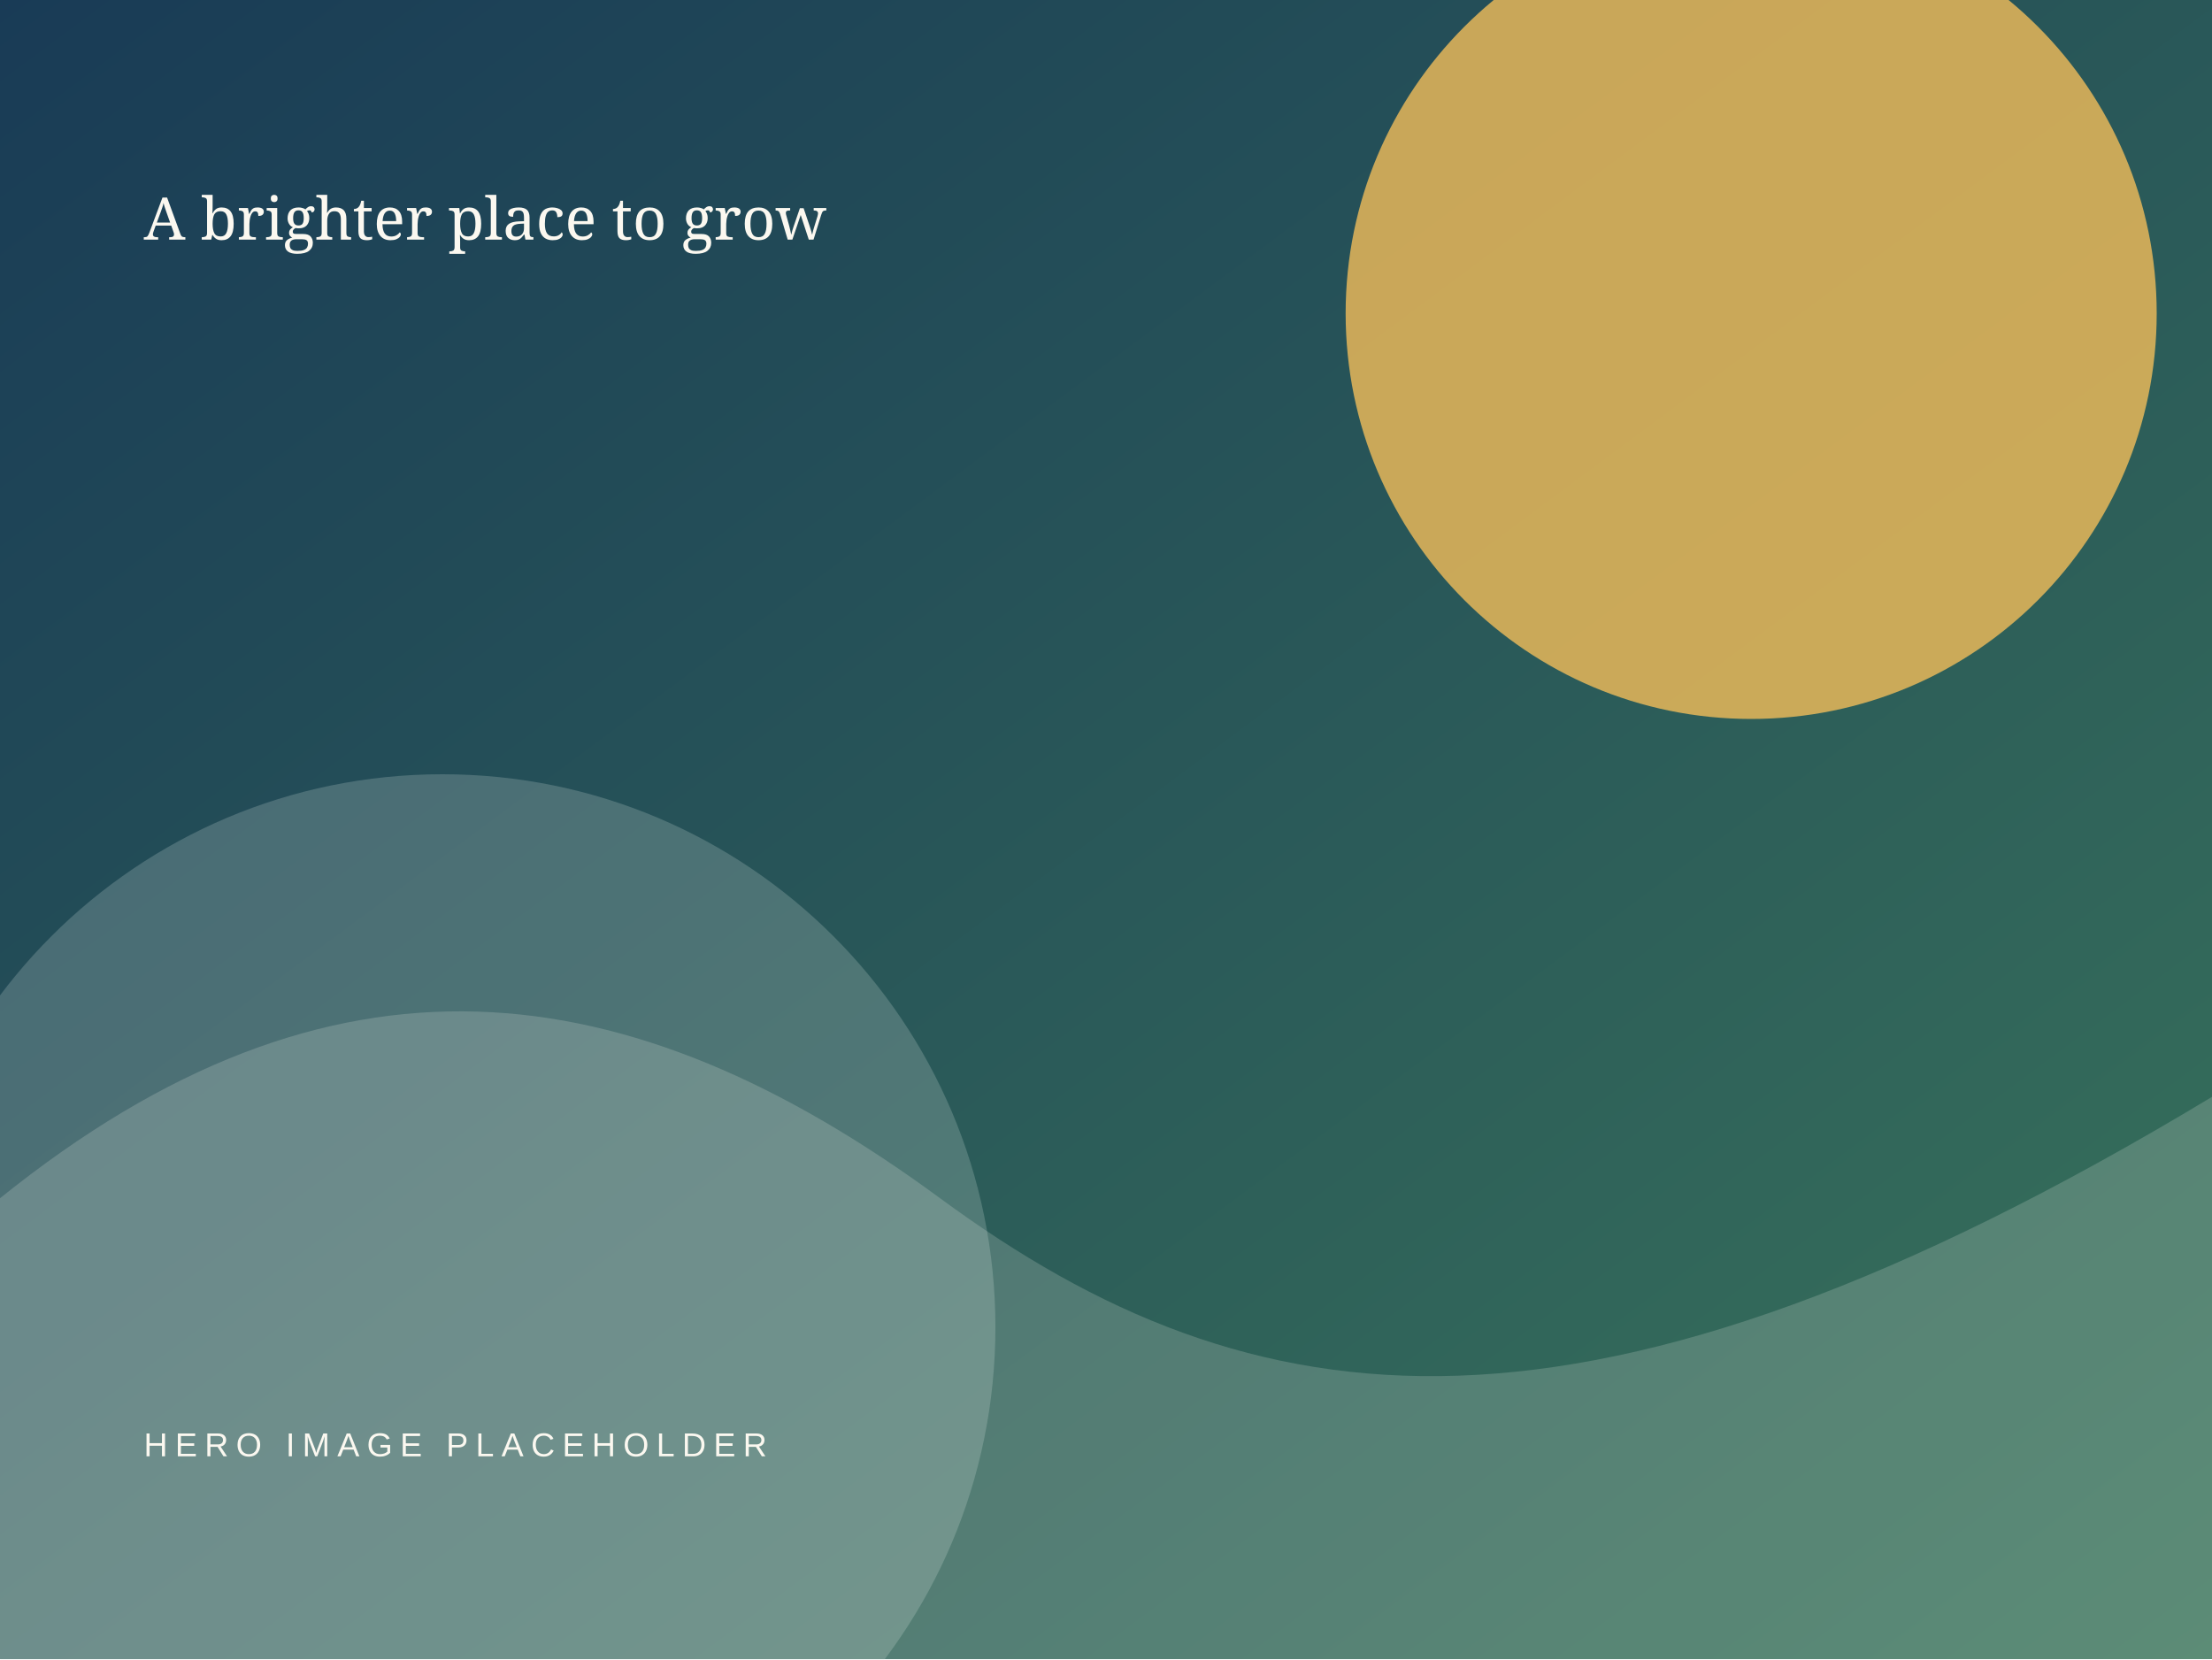
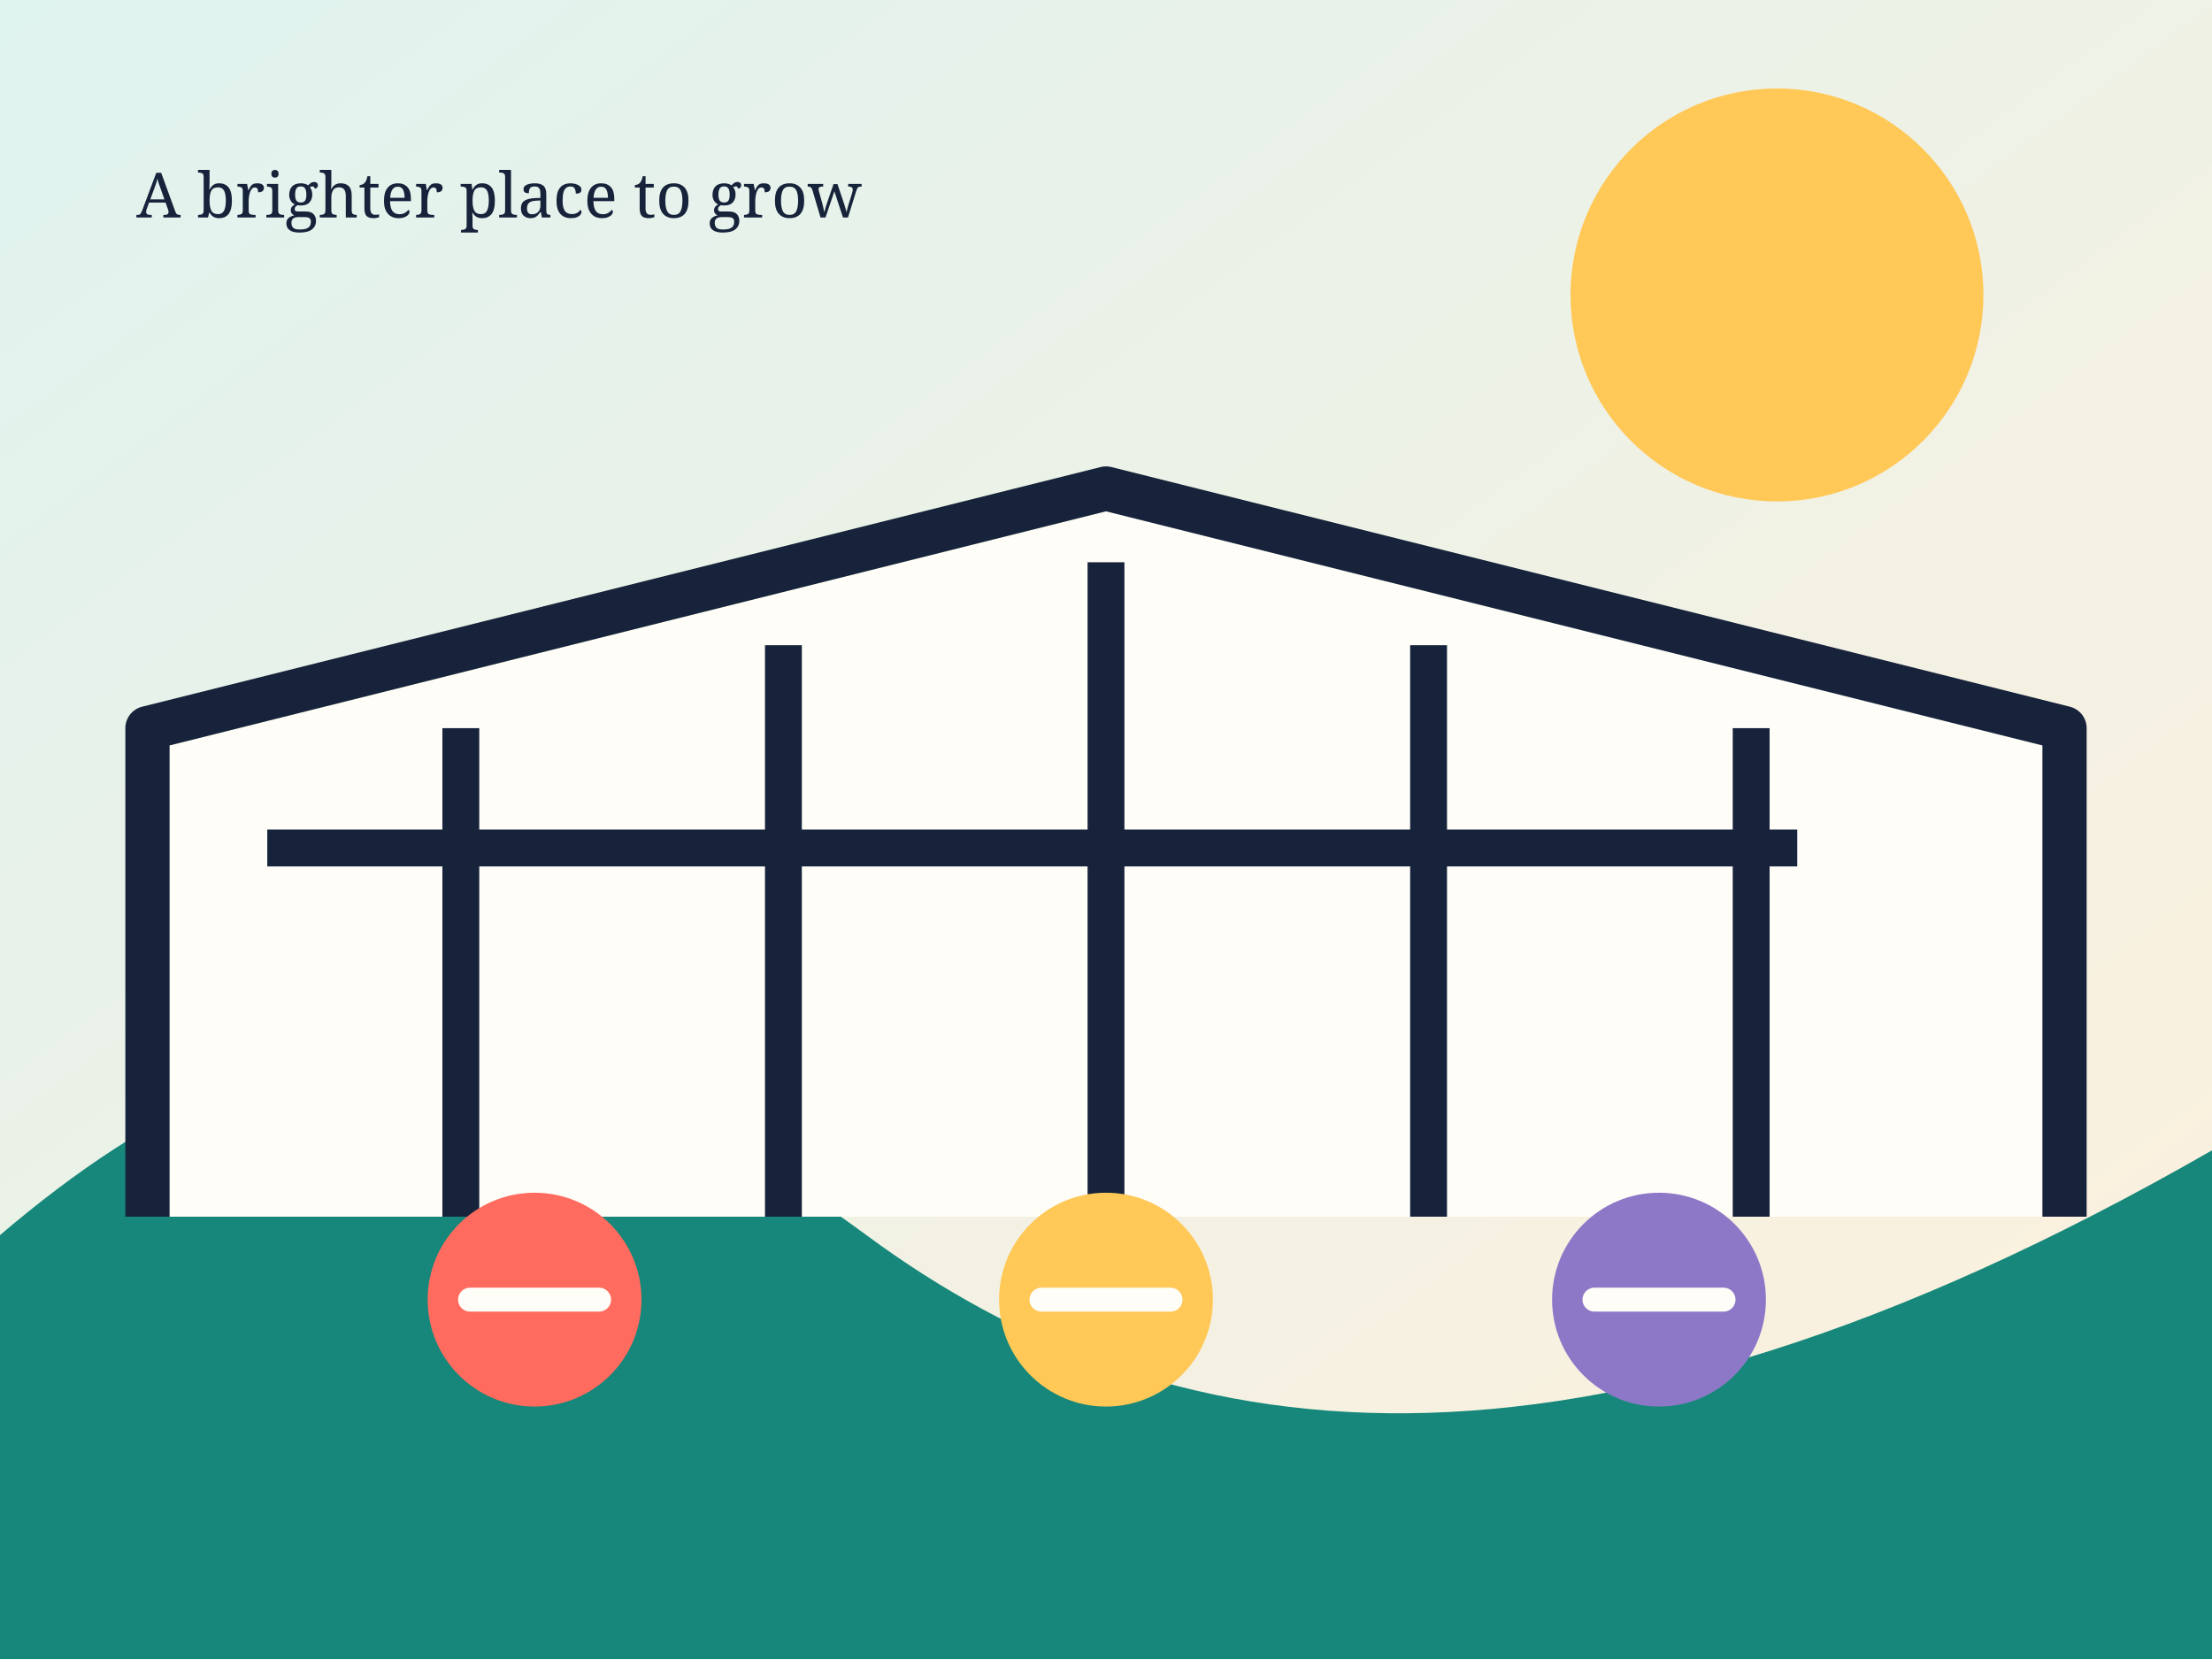
<svg xmlns="http://www.w3.org/2000/svg" viewBox="0 0 1200 900">
  <defs>
-     <linearGradient id="a" x1="0" x2="1" y1="0" y2="1">
-       <stop stop-color="#193B56" />
-       <stop offset="1" stop-color="#39745B" />
+     <linearGradient id="sky" x1="0" y1="0" x2="1" y2="1">
+       <stop stop-color="#dff3ef" />
+       <stop offset="1" stop-color="#fff0dc" />
    </linearGradient>
  </defs>
-   <rect width="1200" height="900" fill="url(#a)" />
-   <circle cx="950" cy="170" r="220" fill="#F2BD59" opacity=".8" />
-   <circle cx="240" cy="720" r="300" fill="#E8F1EC" opacity=".2" />
-   <path d="M0 650c180-145 340-125 510 0s350 150 690-55v305H0Z" fill="#FBF8F0" opacity=".18" />
-   <text x="78" y="130" fill="#FBF8F0" font-family="Georgia,serif" font-size="32">A brighter place to grow</text>
-   <text x="78" y="790" fill="#FBF8F0" font-family="Arial,sans-serif" font-size="18" letter-spacing="4">HERO IMAGE PLACEHOLDER</text>
+   <rect width="1200" height="900" fill="url(#sky)" />
+   <circle cx="964" cy="160" r="112" fill="#ffc857" />
+   <path d="M0 670c170-145 300-125 470 0 160 118 380 155 730-46v276H0Z" fill="#16877a" />
+   <path d="M80 660V395l520-130 520 130v265" fill="#fffdf7" stroke="#16233b" stroke-width="24" stroke-linejoin="round" />
+   <path d="M145 460h830M250 395v265M425 350v310M600 305v355M775 350v310M950 395v265" stroke="#16233b" stroke-width="20" />
+   <circle cx="290" cy="705" r="58" fill="#ff6b5e" />
+   <circle cx="600" cy="705" r="58" fill="#ffc857" />
+   <circle cx="900" cy="705" r="58" fill="#8d78c8" />
+   <path d="M255 705h70M565 705h70M865 705h70" stroke="#fffdf7" stroke-width="13" stroke-linecap="round" />
+   <text x="74" y="118" fill="#16233b" font-family="Georgia,serif" font-size="34">A brighter place to grow</text>
</svg>
